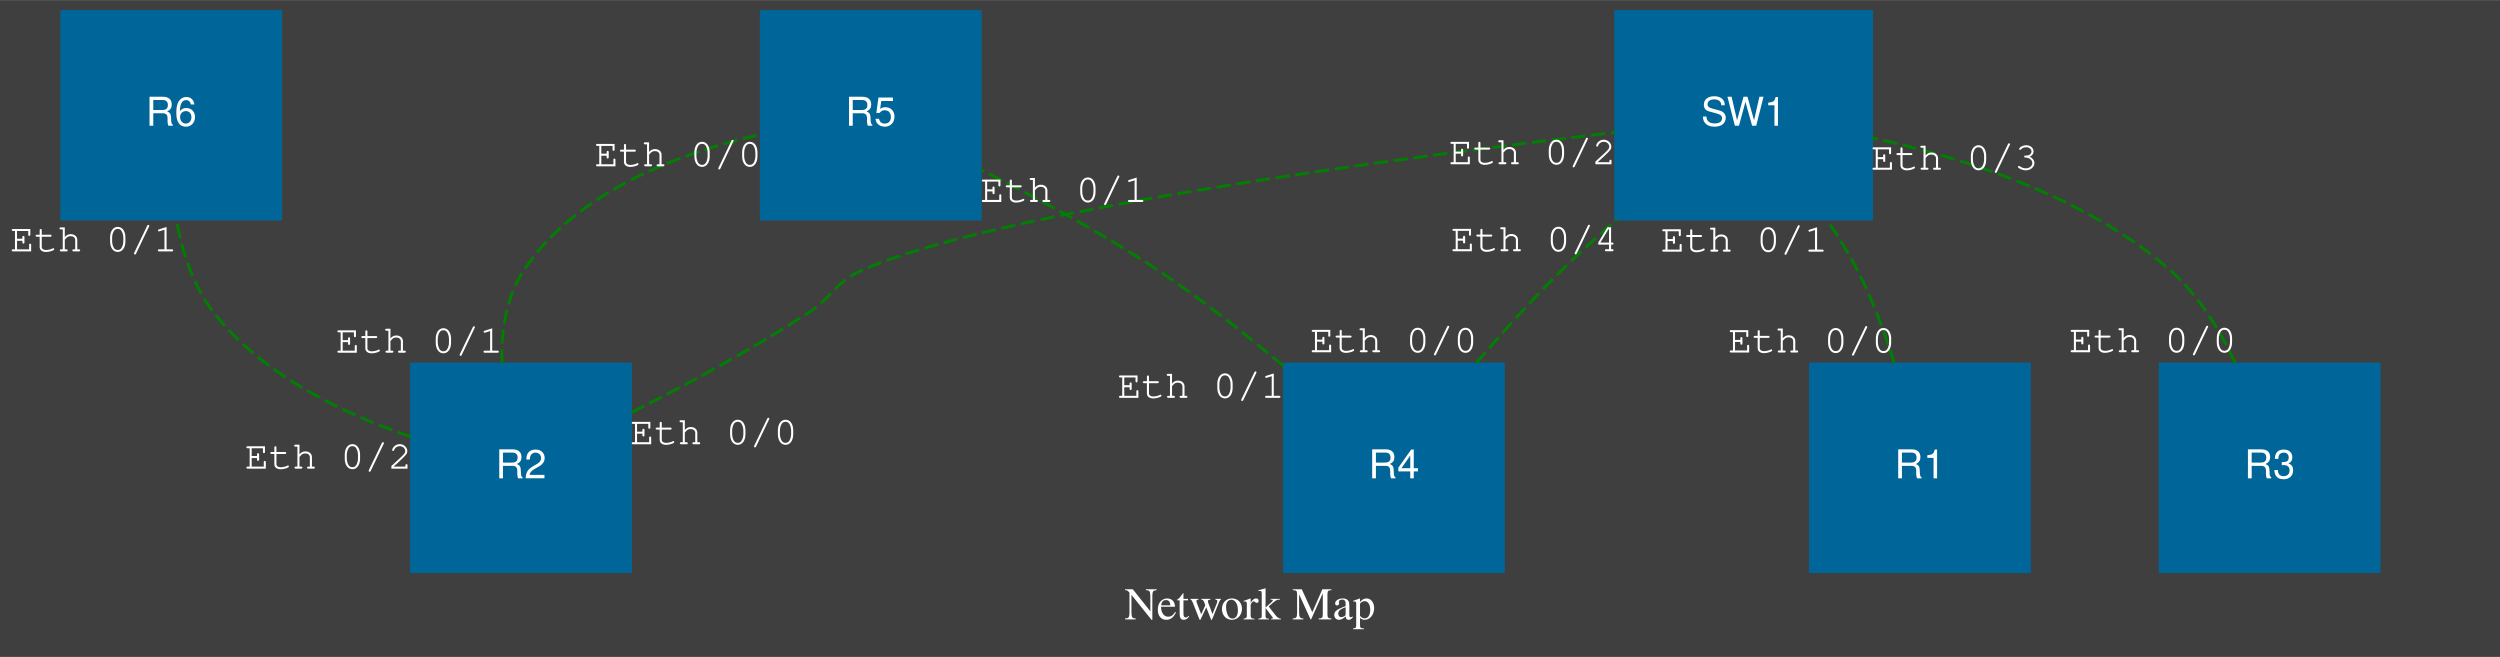
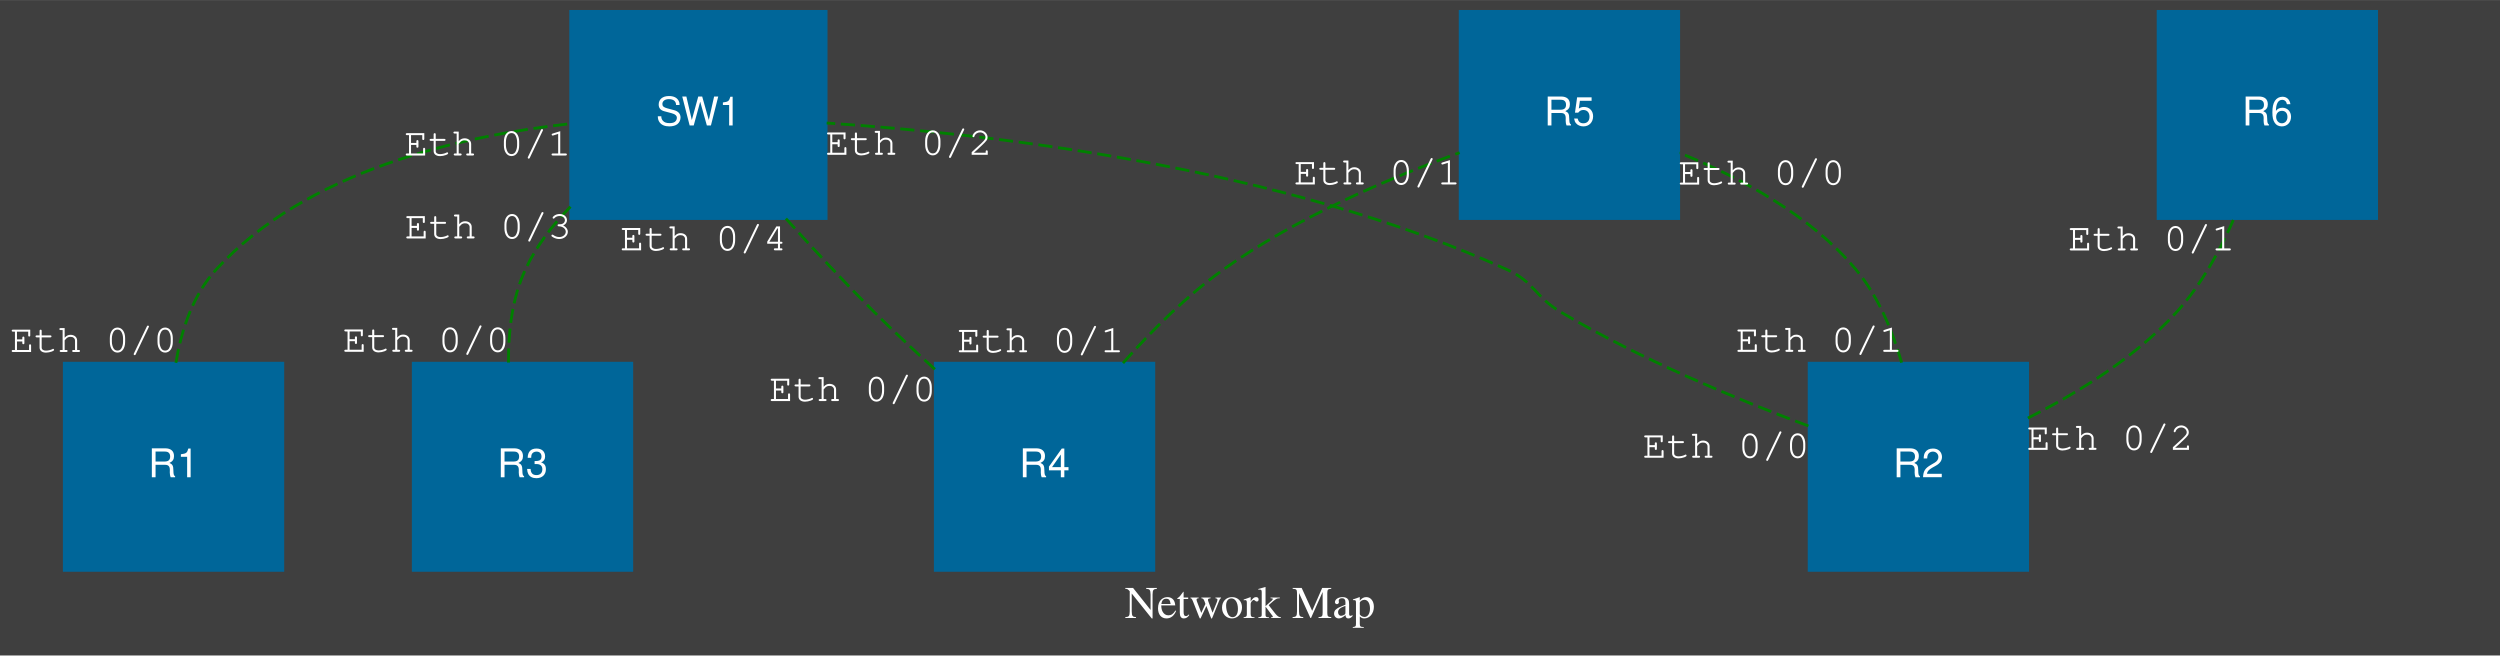
- <svg xmlns="http://www.w3.org/2000/svg" width="879pt" height="231pt" viewBox="0.00 0.00 879.24 231.00">
+ <svg xmlns="http://www.w3.org/2000/svg" width="881pt" height="231pt" viewBox="0.00 0.00 881.17 231.00">
  <g id="graph0" class="graph" transform="scale(1 1) rotate(0) translate(4 227)">
-     <polygon fill="#3f3f3f" stroke="transparent" points="-4,4 -4,-227 875.24,-227 875.24,4 -4,4" />
-     <text text-anchor="middle" x="435.62" y="-9.2" font-family="Times,serif" font-size="16.00" fill="white">Network Map</text>
+     <polygon fill="#3f3f3f" stroke="transparent" points="-4,4 -4,-227 877.17,-227 877.17,4 -4,4" />
+     <text text-anchor="middle" x="436.59" y="-9.2" font-family="Times,serif" font-size="16.00" fill="white">Network Map</text>
    <g id="node1" class="node">
-       <polygon fill="#006699" stroke="#006699" points="94.74,-223 17.74,-223 17.74,-150 94.74,-150 94.74,-223" />
-       <text text-anchor="middle" x="56.24" y="-182.8" font-family="Helvetica,sans-Serif" font-size="14.00" fill="white">R6</text>
+       <polygon fill="#006699" stroke="#006699" points="95.67,-99 18.67,-99 18.67,-26 95.67,-26 95.67,-99" />
+       <text text-anchor="middle" x="57.17" y="-58.8" font-family="Helvetica,sans-Serif" font-size="14.00" fill="white">R1</text>
+     </g>
+     <g id="node5" class="node">
+       <polygon fill="#006699" stroke="#006699" points="287.17,-223 197.17,-223 197.17,-150 287.17,-150 287.17,-223" />
+       <text text-anchor="middle" x="242.17" y="-182.8" font-family="Helvetica,sans-Serif" font-size="14.00" fill="white">SW1</text>
+     </g>
+     <g id="edge1" class="edge">
+       <path fill="none" stroke="green" stroke-dasharray="5,2" d="M58,-99.15C59.95,-110.85 64.04,-123.11 72.17,-132 104.01,-166.82 158.25,-179.14 196.89,-183.41" />
+       <text text-anchor="middle" x="122.17" y="-120.8" font-family="Courier,monospace" font-size="14.00" fill="white">            </text>
+       <text text-anchor="middle" x="167.89" y="-172.21" font-family="Courier,monospace" font-size="14.00" fill="white">Eth 0/1</text>
+       <text text-anchor="middle" x="29" y="-102.95" font-family="Courier,monospace" font-size="14.00" fill="white">Eth 0/0</text>
    </g>
    <g id="node2" class="node">
-       <polygon fill="#006699" stroke="#006699" points="709.74,-99 632.74,-99 632.74,-26 709.74,-26 709.74,-99" />
-       <text text-anchor="middle" x="671.24" y="-58.8" font-family="Helvetica,sans-Serif" font-size="14.00" fill="white">R1</text>
+       <polygon fill="#006699" stroke="#006699" points="833.67,-223 756.67,-223 756.67,-150 833.67,-150 833.67,-223" />
+       <text text-anchor="middle" x="795.17" y="-182.8" font-family="Helvetica,sans-Serif" font-size="14.00" fill="white">R6</text>
+     </g>
+     <g id="node3" class="node">
+       <polygon fill="#006699" stroke="#006699" points="710.67,-99 633.67,-99 633.67,-26 710.67,-26 710.67,-99" />
+       <text text-anchor="middle" x="672.17" y="-58.8" font-family="Helvetica,sans-Serif" font-size="14.00" fill="white">R2</text>
+     </g>
+     <g id="edge4" class="edge">
+       <path fill="none" stroke="green" stroke-dasharray="5,2" d="M710.76,-79.66C728.49,-88.6 748.74,-101.14 763.17,-117 771.74,-126.42 778.41,-138.53 783.39,-149.95" />
+       <text text-anchor="middle" x="823.17" y="-120.8" font-family="Courier,monospace" font-size="14.00" fill="white">            </text>
+       <text text-anchor="middle" x="754.39" y="-138.75" font-family="Courier,monospace" font-size="14.00" fill="white">Eth 0/1</text>
+       <text text-anchor="middle" x="739.76" y="-68.46" font-family="Courier,monospace" font-size="14.00" fill="white">Eth 0/2</text>
+     </g>
+     <g id="edge2" class="edge">
+       <path fill="none" stroke="green" stroke-dasharray="5,2" d="M633.4,-76.88C607.8,-86.45 573.98,-100.52 546.17,-117 536.92,-122.48 536.97,-127.55 527.17,-132 447.78,-168.12 345.32,-179.85 287.37,-183.66" />
+       <text text-anchor="middle" x="596.17" y="-120.8" font-family="Courier,monospace" font-size="14.00" fill="white">            </text>
+       <text text-anchor="middle" x="316.37" y="-172.46" font-family="Courier,monospace" font-size="14.00" fill="white">Eth 0/2</text>
+       <text text-anchor="middle" x="604.4" y="-65.68" font-family="Courier,monospace" font-size="14.00" fill="white">Eth 0/0</text>
+     </g>
+     <g id="node6" class="node">
+       <polygon fill="#006699" stroke="#006699" points="587.67,-223 510.67,-223 510.67,-150 587.67,-150 587.67,-223" />
+       <text text-anchor="middle" x="549.17" y="-182.8" font-family="Helvetica,sans-Serif" font-size="14.00" fill="white">R5</text>
+     </g>
+     <g id="edge3" class="edge">
+       <path fill="none" stroke="green" stroke-dasharray="5,2" d="M666.26,-99.2C662.99,-110.63 657.95,-122.71 650.17,-132 633.99,-151.32 609.01,-164.64 587.94,-173.15" />
+       <text text-anchor="middle" x="709.17" y="-120.8" font-family="Courier,monospace" font-size="14.00" fill="white">            </text>
+       <text text-anchor="middle" x="616.94" y="-161.95" font-family="Courier,monospace" font-size="14.00" fill="white">Eth 0/0</text>
+       <text text-anchor="middle" x="637.26" y="-103" font-family="Courier,monospace" font-size="14.00" fill="white">Eth 0/1</text>
    </g>
    <g id="node4" class="node">
-       <polygon fill="#006699" stroke="#006699" points="654.24,-223 564.24,-223 564.24,-150 654.24,-150 654.24,-223" />
-       <text text-anchor="middle" x="609.24" y="-182.8" font-family="Helvetica,sans-Serif" font-size="14.00" fill="white">SW1</text>
-     </g>
-     <g id="edge1" class="edge">
-       <path fill="none" stroke="green" stroke-dasharray="5,2" d="M662.21,-99.25C658.84,-110.07 654.51,-121.79 649.24,-132 646.16,-137.98 642.42,-143.99 638.48,-149.72" />
-       <text text-anchor="middle" x="705.24" y="-120.8" font-family="Courier,monospace" font-size="14.00" fill="white">            </text>
-       <text text-anchor="middle" x="609.48" y="-138.52" font-family="Courier,monospace" font-size="14.00" fill="white">Eth 0/1</text>
-       <text text-anchor="middle" x="633.21" y="-103.05" font-family="Courier,monospace" font-size="14.00" fill="white">Eth 0/0</text>
-     </g>
-     <g id="node3" class="node">
-       <polygon fill="#006699" stroke="#006699" points="217.74,-99 140.74,-99 140.74,-26 217.74,-26 217.74,-99" />
-       <text text-anchor="middle" x="179.24" y="-58.8" font-family="Helvetica,sans-Serif" font-size="14.00" fill="white">R2</text>
-     </g>
-     <g id="edge4" class="edge">
-       <path fill="none" stroke="green" stroke-dasharray="5,2" d="M140.53,-73.41C117.07,-81.38 88.44,-94.99 71.24,-117 63.97,-126.31 60.06,-138.39 58,-149.82" />
-       <text text-anchor="middle" x="121.24" y="-120.8" font-family="Courier,monospace" font-size="14.00" fill="white">            </text>
-       <text text-anchor="middle" x="29" y="-138.62" font-family="Courier,monospace" font-size="14.00" fill="white">Eth 0/1</text>
-       <text text-anchor="middle" x="111.53" y="-62.21" font-family="Courier,monospace" font-size="14.00" fill="white">Eth 0/2</text>
-     </g>
-     <g id="edge2" class="edge">
-       <path fill="none" stroke="green" stroke-dasharray="5,2" d="M218.06,-81.99C237.25,-91.64 260.46,-104.1 280.24,-117 289.26,-122.88 289.42,-127.62 299.24,-132 345.88,-152.8 489.79,-171.76 563.98,-180.47" />
-       <text text-anchor="middle" x="349.24" y="-120.8" font-family="Courier,monospace" font-size="14.00" fill="white">            </text>
-       <text text-anchor="middle" x="534.98" y="-169.27" font-family="Courier,monospace" font-size="14.00" fill="white">Eth 0/2</text>
-       <text text-anchor="middle" x="247.06" y="-70.79" font-family="Courier,monospace" font-size="14.00" fill="white">Eth 0/0</text>
-     </g>
-     <g id="node6" class="node">
-       <polygon fill="#006699" stroke="#006699" points="340.74,-223 263.74,-223 263.74,-150 340.74,-150 340.74,-223" />
-       <text text-anchor="middle" x="302.24" y="-182.8" font-family="Helvetica,sans-Serif" font-size="14.00" fill="white">R5</text>
-     </g>
-     <g id="edge3" class="edge">
-       <path fill="none" stroke="green" stroke-dasharray="5,2" d="M172.53,-99.18C172.21,-110.48 173.93,-122.49 180.24,-132 198.73,-159.84 235.21,-173.3 263.49,-179.74" />
-       <text text-anchor="middle" x="230.24" y="-120.8" font-family="Courier,monospace" font-size="14.00" fill="white">            </text>
-       <text text-anchor="middle" x="234.49" y="-168.54" font-family="Courier,monospace" font-size="14.00" fill="white">Eth 0/0</text>
-       <text text-anchor="middle" x="143.53" y="-102.98" font-family="Courier,monospace" font-size="14.00" fill="white">Eth 0/1</text>
-     </g>
-     <g id="node5" class="node">
-       <polygon fill="#006699" stroke="#006699" points="832.74,-99 755.74,-99 755.74,-26 832.74,-26 832.74,-99" />
-       <text text-anchor="middle" x="794.24" y="-58.8" font-family="Helvetica,sans-Serif" font-size="14.00" fill="white">R3</text>
+       <polygon fill="#006699" stroke="#006699" points="218.67,-99 141.67,-99 141.67,-26 218.67,-26 218.67,-99" />
+       <text text-anchor="middle" x="180.17" y="-58.8" font-family="Helvetica,sans-Serif" font-size="14.00" fill="white">R3</text>
    </g>
    <g id="edge5" class="edge">
-       <path fill="none" stroke="green" stroke-dasharray="5,2" d="M782.11,-99.35C776.66,-111.06 769.18,-123.28 759.24,-132 729.74,-157.9 686.81,-171.53 654.43,-178.53" />
-       <text text-anchor="middle" x="821.24" y="-120.8" font-family="Courier,monospace" font-size="14.00" fill="white">            </text>
-       <text text-anchor="middle" x="683.43" y="-167.33" font-family="Courier,monospace" font-size="14.00" fill="white">Eth 0/3</text>
-       <text text-anchor="middle" x="753.11" y="-103.15" font-family="Courier,monospace" font-size="14.00" fill="white">Eth 0/0</text>
+       <path fill="none" stroke="green" stroke-dasharray="5,2" d="M175.23,-99.23C175.13,-110.17 176.53,-121.96 181.17,-132 184.95,-140.18 190.65,-147.62 197.08,-154.17" />
+       <text text-anchor="middle" x="231.17" y="-120.8" font-family="Courier,monospace" font-size="14.00" fill="white">            </text>
+       <text text-anchor="middle" x="168.08" y="-142.97" font-family="Courier,monospace" font-size="14.00" fill="white">Eth 0/3</text>
+       <text text-anchor="middle" x="146.23" y="-103.03" font-family="Courier,monospace" font-size="14.00" fill="white">Eth 0/0</text>
    </g>
    <g id="node7" class="node">
-       <polygon fill="#006699" stroke="#006699" points="524.74,-99 447.74,-99 447.74,-26 524.74,-26 524.74,-99" />
-       <text text-anchor="middle" x="486.24" y="-58.8" font-family="Helvetica,sans-Serif" font-size="14.00" fill="white">R4</text>
+       <polygon fill="#006699" stroke="#006699" points="402.67,-99 325.67,-99 325.67,-26 402.67,-26 402.67,-99" />
+       <text text-anchor="middle" x="364.17" y="-58.8" font-family="Helvetica,sans-Serif" font-size="14.00" fill="white">R4</text>
    </g>
    <g id="edge6" class="edge">
-       <path fill="none" stroke="green" stroke-dasharray="5,2" d="M515.2,-99.34C524.44,-110.17 534.96,-121.87 545.24,-132 551.33,-138 558.01,-144.07 564.69,-149.87" />
-       <text text-anchor="middle" x="595.24" y="-120.8" font-family="Courier,monospace" font-size="14.00" fill="white">            </text>
-       <text text-anchor="middle" x="535.69" y="-138.67" font-family="Courier,monospace" font-size="14.00" fill="white">Eth 0/4</text>
-       <text text-anchor="middle" x="486.2" y="-103.14" font-family="Courier,monospace" font-size="14.00" fill="white">Eth 0/0</text>
+       <path fill="none" stroke="green" stroke-dasharray="5,2" d="M325.52,-96.86C318.3,-103.41 310.91,-110.31 304.17,-117 293.7,-127.4 282.75,-139.17 273.01,-149.98" />
+       <text text-anchor="middle" x="354.17" y="-120.8" font-family="Courier,monospace" font-size="14.00" fill="white">            </text>
+       <text text-anchor="middle" x="244.01" y="-138.78" font-family="Courier,monospace" font-size="14.00" fill="white">Eth 0/4</text>
+       <text text-anchor="middle" x="296.52" y="-85.66" font-family="Courier,monospace" font-size="14.00" fill="white">Eth 0/0</text>
    </g>
    <g id="edge7" class="edge">
-       <path fill="none" stroke="green" stroke-dasharray="5,2" d="M447.41,-98.31C433.88,-109.67 418.32,-121.94 403.24,-132 383.6,-145.11 360.4,-157.59 341.19,-167.2" />
-       <text text-anchor="middle" x="472.24" y="-120.8" font-family="Courier,monospace" font-size="14.00" fill="white">            </text>
-       <text text-anchor="middle" x="370.19" y="-156" font-family="Courier,monospace" font-size="14.00" fill="white">Eth 0/1</text>
-       <text text-anchor="middle" x="418.41" y="-87.11" font-family="Courier,monospace" font-size="14.00" fill="white">Eth 0/1</text>
+       <path fill="none" stroke="green" stroke-dasharray="5,2" d="M391.82,-99.05C402.03,-110.6 414.29,-122.8 427.17,-132 452.67,-150.21 485.36,-164.14 510.48,-173.21" />
+       <text text-anchor="middle" x="477.17" y="-120.8" font-family="Courier,monospace" font-size="14.00" fill="white">            </text>
+       <text text-anchor="middle" x="481.48" y="-162.01" font-family="Courier,monospace" font-size="14.00" fill="white">Eth 0/1</text>
+       <text text-anchor="middle" x="362.82" y="-102.85" font-family="Courier,monospace" font-size="14.00" fill="white">Eth 0/1</text>
    </g>
  </g>
</svg>
